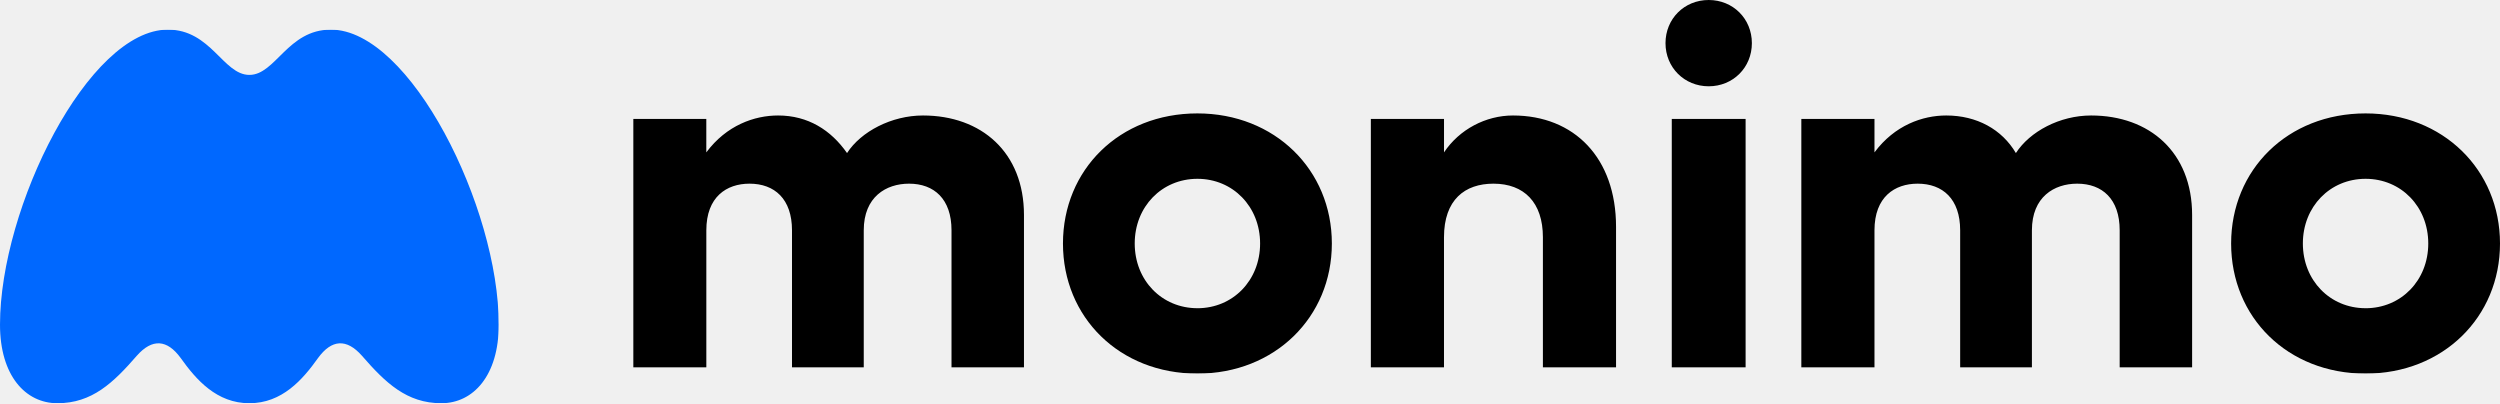
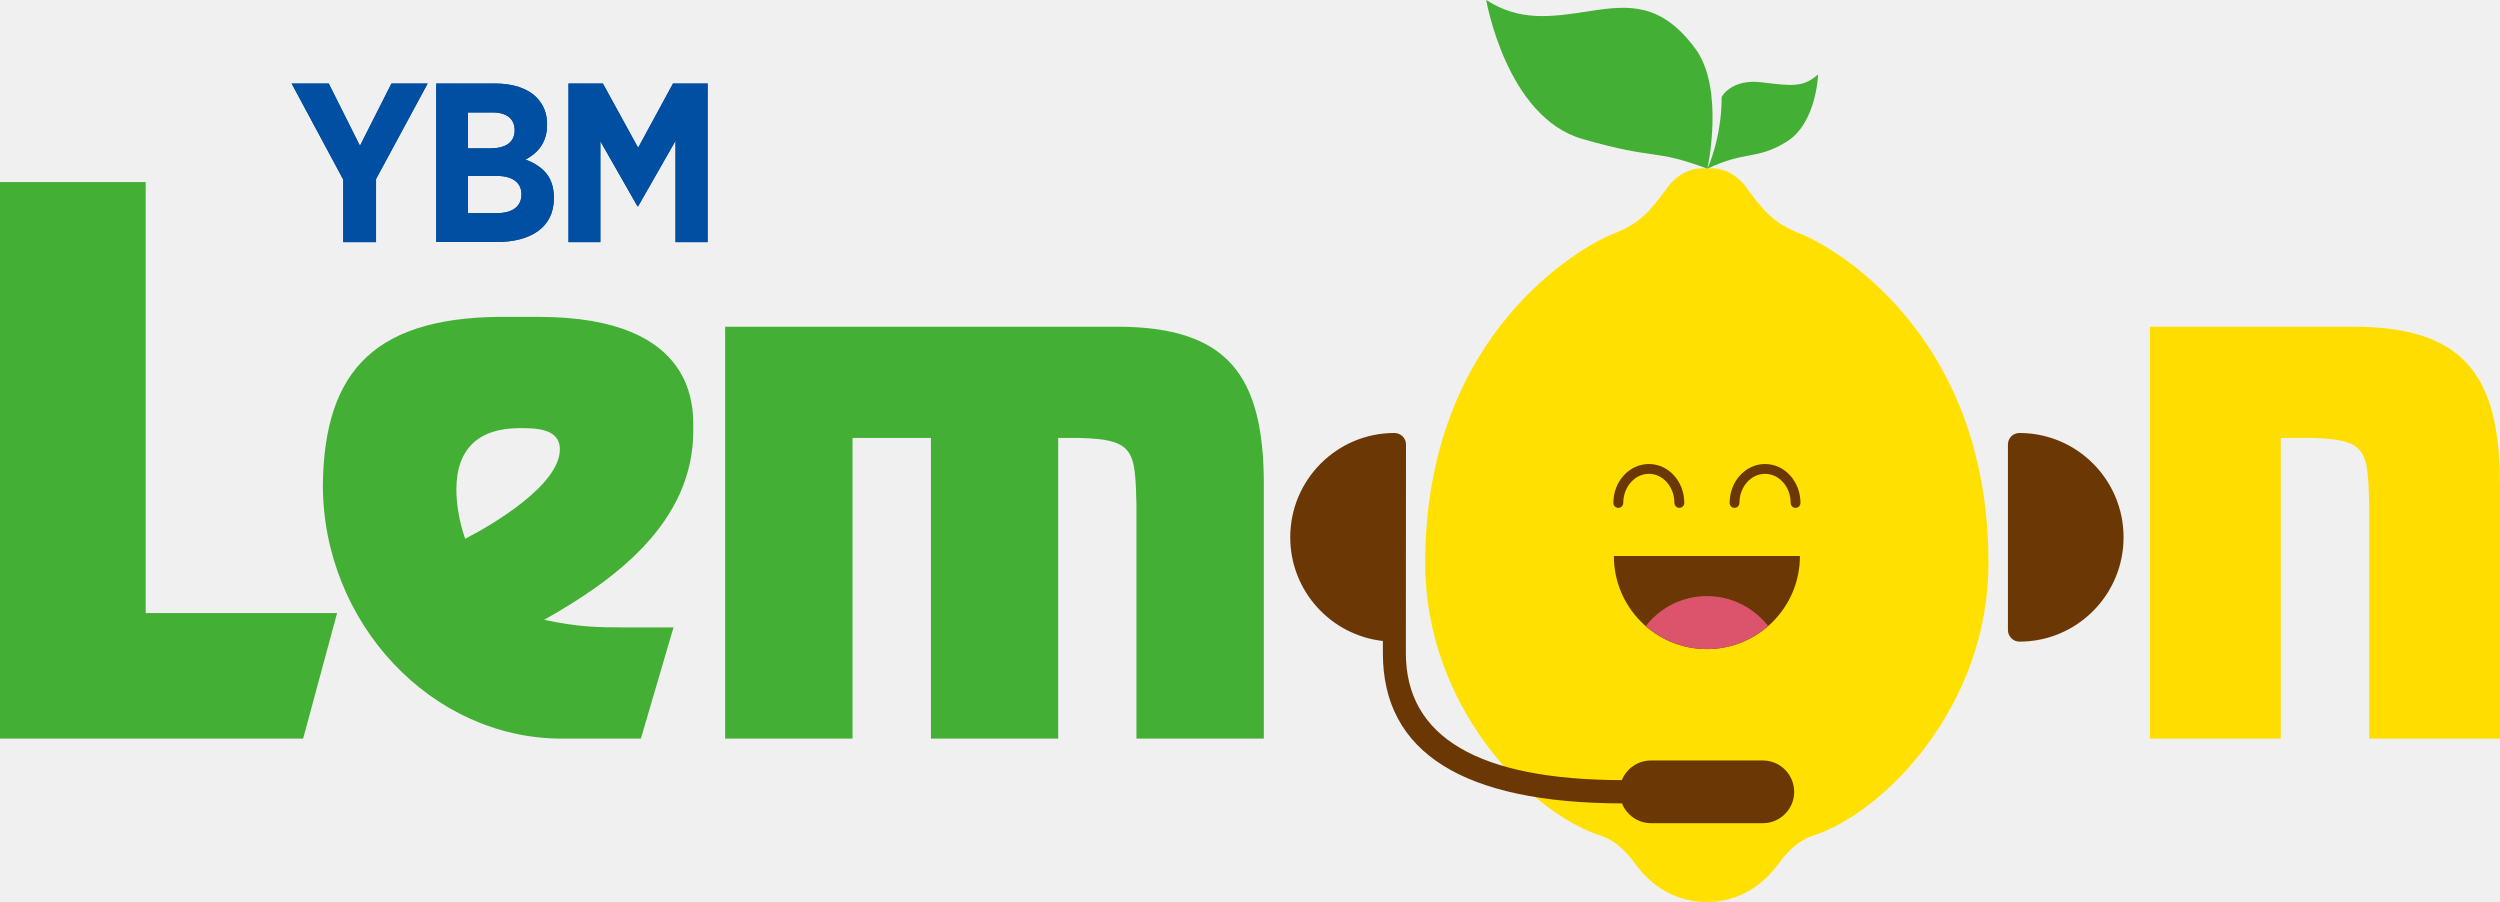
- <svg xmlns="http://www.w3.org/2000/svg" xmlns:xlink="http://www.w3.org/1999/xlink" width="124" height="20" viewBox="0 0 124 20">
+ <svg xmlns="http://www.w3.org/2000/svg" viewBox="0 0 255 92" width="255" height="92" preserveAspectRatio="xMidYMid meet" style="width: 100%; height: 100%; transform: translate3d(0px, 0px, 0px);">
  <defs>
-     <path id="a" d="M0 0h124v20H0z" />
-     <path id="c" d="M0 0h24.738v18.531H0z" />
-     <path id="e" d="M0 0h92.594v18.531H0z" />
+     <clipPath id="__lottie_element_3">
+       <rect width="255" height="92" x="0" y="0" />
+     </clipPath>
  </defs>
-   <g fill="none" fill-rule="evenodd">
-     <mask id="b" fill="#fff">
-       <use xlink:href="#a" />
-     </mask>
-     <g mask="url(#b)">
-       <g transform="translate(0 1.469)">
-         <mask id="d" fill="#fff">
-           <use xlink:href="#c" />
-         </mask>
-         <path d="M2.846 18.531c1.722 0 2.776-1.018 3.936-2.351.773-.878 1.51-.808 2.178.105.773 1.088 1.792 2.246 3.409 2.246 1.616 0 2.635-1.158 3.408-2.246.668-.913 1.406-.983 2.179-.105 1.16 1.333 2.214 2.351 3.936 2.351 1.58 0 2.846-1.369 2.846-3.896C24.738 8.81 20.345 0 16.41 0c-2.144 0-2.74 2.246-4.041 2.246C11.069 2.246 10.47 0 8.328 0 4.392 0 0 8.81 0 14.635c0 2.527 1.265 3.896 2.846 3.896" fill="#0068FF" mask="url(#d)" />
-       </g>
-     </g>
-     <g mask="url(#b)">
-       <g transform="translate(31.406)">
-         <mask id="f" fill="#fff">
-           <use xlink:href="#e" />
-         </mask>
-         <path d="M57.94 18.22h3.628v-6.798c0-1.656 1.002-2.312 2.142-2.312 1.244 0 2.108.76 2.108 2.312v6.798h3.559v-6.798c0-1.656 1.105-2.312 2.245-2.312 1.244 0 2.108.76 2.108 2.312v6.798h3.593v-7.557c0-3.106-2.108-4.935-5.01-4.935-1.555 0-3.04.794-3.731 1.864-.691-1.173-1.935-1.864-3.455-1.864-1.175 0-2.557.484-3.559 1.83V5.9H57.94v12.32zm-21.352 0h3.628v-6.453c0-1.863 1.037-2.657 2.453-2.657 1.52 0 2.453.932 2.453 2.657v6.453h3.628v-6.97c0-3.417-2.073-5.522-5.113-5.522-1.348 0-2.66.69-3.42 1.83V5.9h-3.629v12.32zM0 18.22h3.628v-6.798c0-1.656 1.002-2.312 2.142-2.312 1.244 0 2.107.76 2.107 2.312v6.798h3.559v-6.798c0-1.656 1.106-2.312 2.246-2.312 1.244 0 2.107.76 2.107 2.312v6.798h3.594v-7.557c0-3.106-2.108-4.935-5.01-4.935-1.555 0-3.075.794-3.766 1.864-.795-1.139-1.935-1.864-3.42-1.864-1.175 0-2.557.484-3.56 1.83V5.9H0v12.32zm51.514 0h3.662V5.9h-3.662v12.32zm1.831-13.94c1.21 0 2.142-.933 2.142-2.14 0-1.208-.933-2.14-2.142-2.14-1.21 0-2.142.932-2.142 2.14 0 1.207.933 2.14 2.142 2.14zm32.58 14.251c3.836 0 6.669-2.795 6.669-6.453 0-3.658-2.833-6.453-6.668-6.453-3.87 0-6.668 2.795-6.668 6.453 0 3.658 2.798 6.453 6.668 6.453zm0-3.244c-1.761 0-3.109-1.38-3.109-3.21 0-1.828 1.348-3.208 3.11-3.208 1.762 0 3.11 1.38 3.11 3.209 0 1.829-1.348 3.21-3.11 3.21zm-57.94 3.244c3.836 0 6.669-2.795 6.669-6.453 0-3.658-2.833-6.453-6.669-6.453-3.87 0-6.668 2.795-6.668 6.453 0 3.658 2.799 6.453 6.668 6.453zm0-3.244c-1.762 0-3.109-1.38-3.109-3.21 0-1.828 1.347-3.208 3.11-3.208 1.761 0 3.109 1.38 3.109 3.209 0 1.829-1.348 3.21-3.11 3.21z" fill="#000" mask="url(#f)" />
+   <g clip-path="url(#__lottie_element_3)">
+     <g transform="matrix(1.3327,0,0,1.3351,0,0)" opacity="1" style="display: block;">
+       <g opacity="1" transform="matrix(1,0,0,1,0,0)">
+         <g opacity="1" transform="matrix(1,0,0,1,0,0)">
+           <path fill="rgb(68,175,53)" fill-opacity="1" d=" M0,13.91 C0,13.91 0,56.43 0,56.43 C0,56.43 23.2,56.43 23.2,56.43 C23.2,56.43 25.8,46.84 25.8,46.84 C25.8,46.84 11.15,46.84 11.15,46.84 C11.15,46.84 11.15,13.91 11.15,13.91 C11.15,13.91 0,13.91 0,13.91z" />
+         </g>
+         <g opacity="1" transform="matrix(1,0,0,1,0,0)">
+           <path fill="rgb(68,175,53)" fill-opacity="1" d=" M39.77,32.71 C36.64,32.71 34.93,34.27 34.93,37.4 C34.93,38.65 35.19,39.96 35.6,41.16 C37.74,40.07 42.85,37.04 42.85,34.33 C42.85,32.71 40.97,32.71 39.77,32.71 M49.05,56.43 C49.05,56.43 43,56.43 43,56.43 C32.99,56.43 24.71,47.57 24.71,37.04 C24.82,28.18 28.82,24.05 39.14,24.21 C39.14,24.21 41.23,24.21 41.23,24.21 C53.53,24.21 53.06,31.35 53.06,32.91 C53.06,39.89 47.12,44.28 41.65,47.35 C44.26,47.92 45.92,47.93 47.59,47.93 C47.59,47.93 51.55,47.93 51.55,47.93 C51.55,47.93 49.05,56.43 49.05,56.43z" />
+         </g>
+         <g opacity="1" transform="matrix(1,0,0,1,0,0)">
+           <path fill="rgb(68,175,53)" fill-opacity="1" d=" M85.47,24.96 C94.02,24.96 96.73,28.71 96.73,37.05 C96.73,37.05 96.73,56.43 96.73,56.43 C96.73,56.43 86.98,56.43 86.98,56.43 C86.98,56.43 86.98,38.51 86.98,38.51 C86.87,34.44 86.83,33.56 82.61,33.46 C82.61,33.46 80.99,33.46 80.99,33.46 C80.99,33.46 80.99,56.43 80.99,56.43 C80.99,56.43 71.25,56.43 71.25,56.43 C71.25,56.43 71.25,33.46 71.25,33.46 C71.25,33.46 65.25,33.46 65.25,33.46 C65.25,33.46 65.25,56.43 65.25,56.43 C65.25,56.43 55.5,56.43 55.5,56.43 C55.5,56.43 55.5,24.96 55.5,24.96 C55.5,24.96 85.47,24.96 85.47,24.96z" />
+         </g>
+         <g opacity="1" transform="matrix(1,0,0,1,0,0)">
+           <g opacity="1" transform="matrix(1,0,0,1,0,0)">
+             <path fill="rgb(255,221,0)" fill-opacity="1" d=" M180.08,24.96 C188.63,24.96 191.34,28.71 191.34,37.05 C191.34,37.05 191.34,56.43 191.34,56.43 C191.34,56.43 181.33,56.43 181.33,56.43 C181.33,56.43 181.33,38.51 181.33,38.51 C181.22,34.44 181.17,33.56 176.95,33.46 C176.95,33.46 174.56,33.46 174.56,33.46 C174.56,33.46 174.56,56.43 174.56,56.43 C174.56,56.43 164.55,56.43 164.55,56.43 C164.55,56.43 164.55,24.96 164.55,24.96 C164.55,24.96 180.08,24.96 180.08,24.96z" />
+           </g>
+         </g>
+         <g opacity="1" transform="matrix(1,0,0,1,0,0)">
+           <path fill="rgb(0,79,163)" fill-opacity="1" d=" M26.27,13.72 C26.27,13.72 22.32,6.38 22.32,6.38 C22.32,6.38 25.16,6.38 25.16,6.38 C25.16,6.38 27.55,11.14 27.55,11.14 C27.55,11.14 29.96,6.38 29.96,6.38 C29.96,6.38 32.73,6.38 32.73,6.38 C32.73,6.38 28.78,13.68 28.78,13.68 C28.78,13.68 28.78,18.5 28.78,18.5 C28.78,18.5 26.27,18.5 26.27,18.5 C26.27,18.5 26.27,13.72 26.27,13.72z" />
+         </g>
+         <g opacity="1" transform="matrix(1,0,0,1,0,0)">
+           <path fill="rgb(0,79,163)" fill-opacity="1" d=" M38.02,13.44 C38.02,13.44 35.82,13.44 35.82,13.44 C35.82,13.44 35.82,16.28 35.82,16.28 C35.82,16.28 38.07,16.28 38.07,16.28 C39.19,16.28 39.91,15.79 39.91,14.86 C39.91,14.86 39.91,14.85 39.91,14.85 C39.91,13.98 39.27,13.44 38.02,13.44 M39.39,9.95 C39.39,9.07 38.77,8.59 37.7,8.59 C37.7,8.59 35.82,8.59 35.82,8.59 C35.82,8.59 35.82,11.33 35.82,11.33 C35.82,11.33 37.57,11.33 37.57,11.33 C38.68,11.33 39.39,10.88 39.39,9.96 C39.39,9.96 39.39,9.95 39.39,9.95z M33.39,6.38 C33.39,6.38 37.89,6.38 37.89,6.38 C39.24,6.38 40.36,6.74 41.05,7.43 C41.59,7.98 41.87,8.64 41.87,9.49 C41.87,9.49 41.87,9.54 41.87,9.54 C41.87,10.96 41.09,11.73 40.22,12.19 C41.52,12.69 42.39,13.49 42.39,15.08 C42.39,15.08 42.39,15.17 42.39,15.17 C42.39,17.35 40.64,18.49 38.01,18.49 C38.01,18.49 33.39,18.49 33.39,18.49 C33.39,18.49 33.39,6.38 33.39,6.38z" />
+         </g>
+         <g opacity="1" transform="matrix(1,0,0,1,0,0)">
+           <path fill="rgb(0,79,163)" fill-opacity="1" d=" M43.51,6.38 C43.51,6.38 46.14,6.38 46.14,6.38 C46.14,6.38 48.84,11.29 48.84,11.29 C48.84,11.29 51.51,6.38 51.51,6.38 C51.51,6.38 54.16,6.38 54.16,6.38 C54.16,6.38 54.16,18.5 54.16,18.5 C54.16,18.5 51.7,18.5 51.7,18.5 C51.7,18.5 51.7,10.76 51.7,10.76 C51.7,10.76 48.84,15.76 48.84,15.76 C48.84,15.76 48.79,15.76 48.79,15.76 C48.79,15.76 45.95,10.79 45.95,10.79 C45.95,10.79 45.95,18.5 45.95,18.5 C45.95,18.5 43.51,18.5 43.51,18.5 C43.51,18.5 43.51,6.38 43.51,6.38z" />
+         </g>
+         <g opacity="1" transform="matrix(1,0,0,1,0,0)">
+           <path fill="rgb(0,79,163)" fill-opacity="1" d=" M26.27,13.72 C26.27,13.72 22.32,6.38 22.32,6.38 C22.32,6.38 25.16,6.38 25.16,6.38 C25.16,6.38 27.55,11.14 27.55,11.14 C27.55,11.14 29.96,6.38 29.96,6.38 C29.96,6.38 32.73,6.38 32.73,6.38 C32.73,6.38 28.78,13.68 28.78,13.68 C28.78,13.68 28.78,18.5 28.78,18.5 C28.78,18.5 26.27,18.5 26.27,18.5 C26.27,18.5 26.27,13.72 26.27,13.72z" />
+         </g>
+         <g opacity="1" transform="matrix(1,0,0,1,0,0)">
+           <path fill="rgb(0,79,163)" fill-opacity="1" d=" M38.02,13.44 C38.02,13.44 35.82,13.44 35.82,13.44 C35.82,13.44 35.82,16.28 35.82,16.28 C35.82,16.28 38.07,16.28 38.07,16.28 C39.19,16.28 39.91,15.79 39.91,14.86 C39.91,14.86 39.91,14.85 39.91,14.85 C39.91,13.98 39.27,13.44 38.02,13.44 M39.39,9.95 C39.39,9.07 38.77,8.59 37.7,8.59 C37.7,8.59 35.82,8.59 35.82,8.59 C35.82,8.59 35.82,11.33 35.82,11.33 C35.82,11.33 37.57,11.33 37.57,11.33 C38.68,11.33 39.39,10.88 39.39,9.96 C39.39,9.96 39.39,9.95 39.39,9.95z M33.39,6.38 C33.39,6.38 37.89,6.38 37.89,6.38 C39.24,6.38 40.36,6.74 41.05,7.43 C41.59,7.98 41.87,8.64 41.87,9.49 C41.87,9.49 41.87,9.54 41.87,9.54 C41.87,10.96 41.09,11.73 40.22,12.19 C41.52,12.69 42.39,13.49 42.39,15.08 C42.39,15.08 42.39,15.17 42.39,15.17 C42.39,17.35 40.64,18.49 38.01,18.49 C38.01,18.49 33.39,18.49 33.39,18.49 C33.39,18.49 33.39,6.38 33.39,6.38z" />
+         </g>
+         <g opacity="1" transform="matrix(1,0,0,1,0,0)">
+           <path fill="rgb(0,79,163)" fill-opacity="1" d=" M43.51,6.38 C43.51,6.38 46.14,6.38 46.14,6.38 C46.14,6.38 48.84,11.29 48.84,11.29 C48.84,11.29 51.51,6.38 51.51,6.38 C51.51,6.38 54.16,6.38 54.16,6.38 C54.16,6.38 54.16,18.5 54.16,18.5 C54.16,18.5 51.7,18.5 51.7,18.5 C51.7,18.5 51.7,10.76 51.7,10.76 C51.7,10.76 48.84,15.76 48.84,15.76 C48.84,15.76 48.79,15.76 48.79,15.76 C48.79,15.76 45.95,10.79 45.95,10.79 C45.95,10.79 45.95,18.5 45.95,18.5 C45.95,18.5 43.51,18.5 43.51,18.5 C43.51,18.5 43.51,6.38 43.51,6.38z" />
+         </g>
+         <g opacity="1" transform="matrix(1,0,0,1,0,0)">
+           <g opacity="1" transform="matrix(1,0,0,1,0,0)">
+             <path fill="rgb(255,224,0)" fill-opacity="1" d=" M137.78,17.85 C135.79,17.08 134.99,16.15 133.68,14.35 C132.37,12.55 130.64,12.88 130.64,12.88 C130.64,12.88 128.91,12.55 127.6,14.35 C126.29,16.15 125.49,17.08 123.5,17.85 C121.1,18.78 109.08,25.43 109.08,43.02 C109.08,54 117.11,62.08 122.46,63.83 C123.79,64.26 124.59,65.25 125.08,65.9 C125.57,66.56 127.28,68.91 130.63,68.91 C133.98,68.91 135.7,66.56 136.19,65.9 C136.68,65.24 137.48,64.26 138.81,63.83 C144.16,62.08 152.19,54 152.19,43.02 C152.2,25.43 140.18,18.78 137.78,17.85" />
+           </g>
+         </g>
+         <g opacity="1" transform="matrix(1,0,0,1,0,0)">
+           <path fill="rgb(68,175,53)" fill-opacity="1" d=" M113.75,0 C113.75,0 115.28,8.95 121.12,10.62 C126.96,12.29 126.41,11.31 130.68,12.89 C130.68,12.89 132.02,6.77 129.75,3.71 C127.16,0.21 124.69,0.38 121.73,0.84 C118.76,1.3 116.35,1.67 113.75,0" />
+         </g>
+         <g opacity="1" transform="matrix(1,0,0,1,0,0)">
+           <path fill="rgb(68,175,53)" fill-opacity="1" d=" M130.68,12.89 C130.68,12.89 131.77,10.6 131.77,7.4 C131.77,7.4 132.5,5.99 134.86,6.29 C137.22,6.59 138.06,6.66 139.15,5.68 C139.15,5.68 139.04,9.43 136.72,10.84 C134.41,12.25 133.6,11.49 130.68,12.89" />
+         </g>
+         <g opacity="1" transform="matrix(1,0,0,1,0,0)">
+           <path fill="rgb(107,56,5)" fill-opacity="1" d=" M128.53,38.8 C128.32,38.8 128.15,38.63 128.15,38.42 C128.15,37.2 127.28,36.2 126.2,36.2 C125.12,36.2 124.24,37.2 124.24,38.42 C124.24,38.63 124.07,38.8 123.86,38.8 C123.65,38.8 123.48,38.63 123.48,38.42 C123.48,36.78 124.7,35.45 126.2,35.45 C127.7,35.45 128.91,36.78 128.91,38.42 C128.91,38.63 128.74,38.8 128.53,38.8" />
+         </g>
+         <g opacity="1" transform="matrix(1,0,0,1,0,0)">
+           <path fill="rgb(107,56,5)" fill-opacity="1" d=" M137.43,38.8 C137.22,38.8 137.05,38.63 137.05,38.42 C137.05,37.2 136.17,36.2 135.09,36.2 C134.01,36.2 133.13,37.2 133.13,38.42 C133.13,38.63 132.96,38.8 132.75,38.8 C132.54,38.8 132.38,38.63 132.38,38.42 C132.38,36.78 133.59,35.45 135.09,35.45 C136.59,35.45 137.8,36.78 137.8,38.42 C137.8,38.63 137.64,38.8 137.43,38.8" />
+         </g>
+         <g opacity="1" transform="matrix(1,0,0,1,0,0)">
+           <path fill="rgb(107,56,5)" fill-opacity="1" d=" M130.64,49.59 C134.57,49.59 137.76,46.41 137.76,42.48 C137.76,42.48 123.52,42.48 123.52,42.48 C123.52,46.41 126.71,49.59 130.64,49.59" />
+         </g>
+         <g opacity="1" transform="matrix(1,0,0,1,0,0)">
+           <path fill="rgb(107,56,5)" fill-opacity="1" d=" M134.93,58.1 C134.93,58.1 126.35,58.1 126.35,58.1 C125.35,58.1 124.49,58.72 124.13,59.6 C113.16,59.58 107.6,56.31 107.6,49.9 C107.6,49.9 107.61,33.96 107.61,33.96 C107.61,33.47 107.21,33.08 106.72,33.08 C102.32,33.08 98.75,36.65 98.75,41.05 C98.75,45.15 101.86,48.53 105.84,48.97 C105.84,48.97 105.84,49.91 105.84,49.91 C105.84,57.5 112,61.35 124.14,61.38 C124.49,62.26 125.36,62.89 126.36,62.89 C126.36,62.89 134.93,62.89 134.93,62.89 C136.25,62.89 137.32,61.81 137.32,60.5 C137.32,59.18 136.25,58.1 134.93,58.1" />
+         </g>
+         <g opacity="1" transform="matrix(1,0,0,1,0,0)">
+           <path fill="rgb(107,56,5)" fill-opacity="1" d=" M154.56,33.08 C154.07,33.08 153.68,33.47 153.68,33.96 C153.68,33.96 153.68,48.13 153.68,48.13 C153.68,48.62 154.07,49.02 154.56,49.02 C158.96,49.02 162.53,45.45 162.53,41.05 C162.53,36.65 158.96,33.08 154.56,33.08" />
+         </g>
+         <g opacity="1" transform="matrix(1,0,0,1,0,0)">
+           <path fill="rgb(219,84,107)" fill-opacity="1" d=" M135.33,47.83 C134.24,46.44 132.54,45.54 130.64,45.54 C128.73,45.54 127.05,46.44 125.96,47.83 C127.21,48.93 128.85,49.59 130.64,49.59 C132.43,49.59 134.08,48.93 135.33,47.83" />
+         </g>
      </g>
    </g>
  </g>
</svg>
